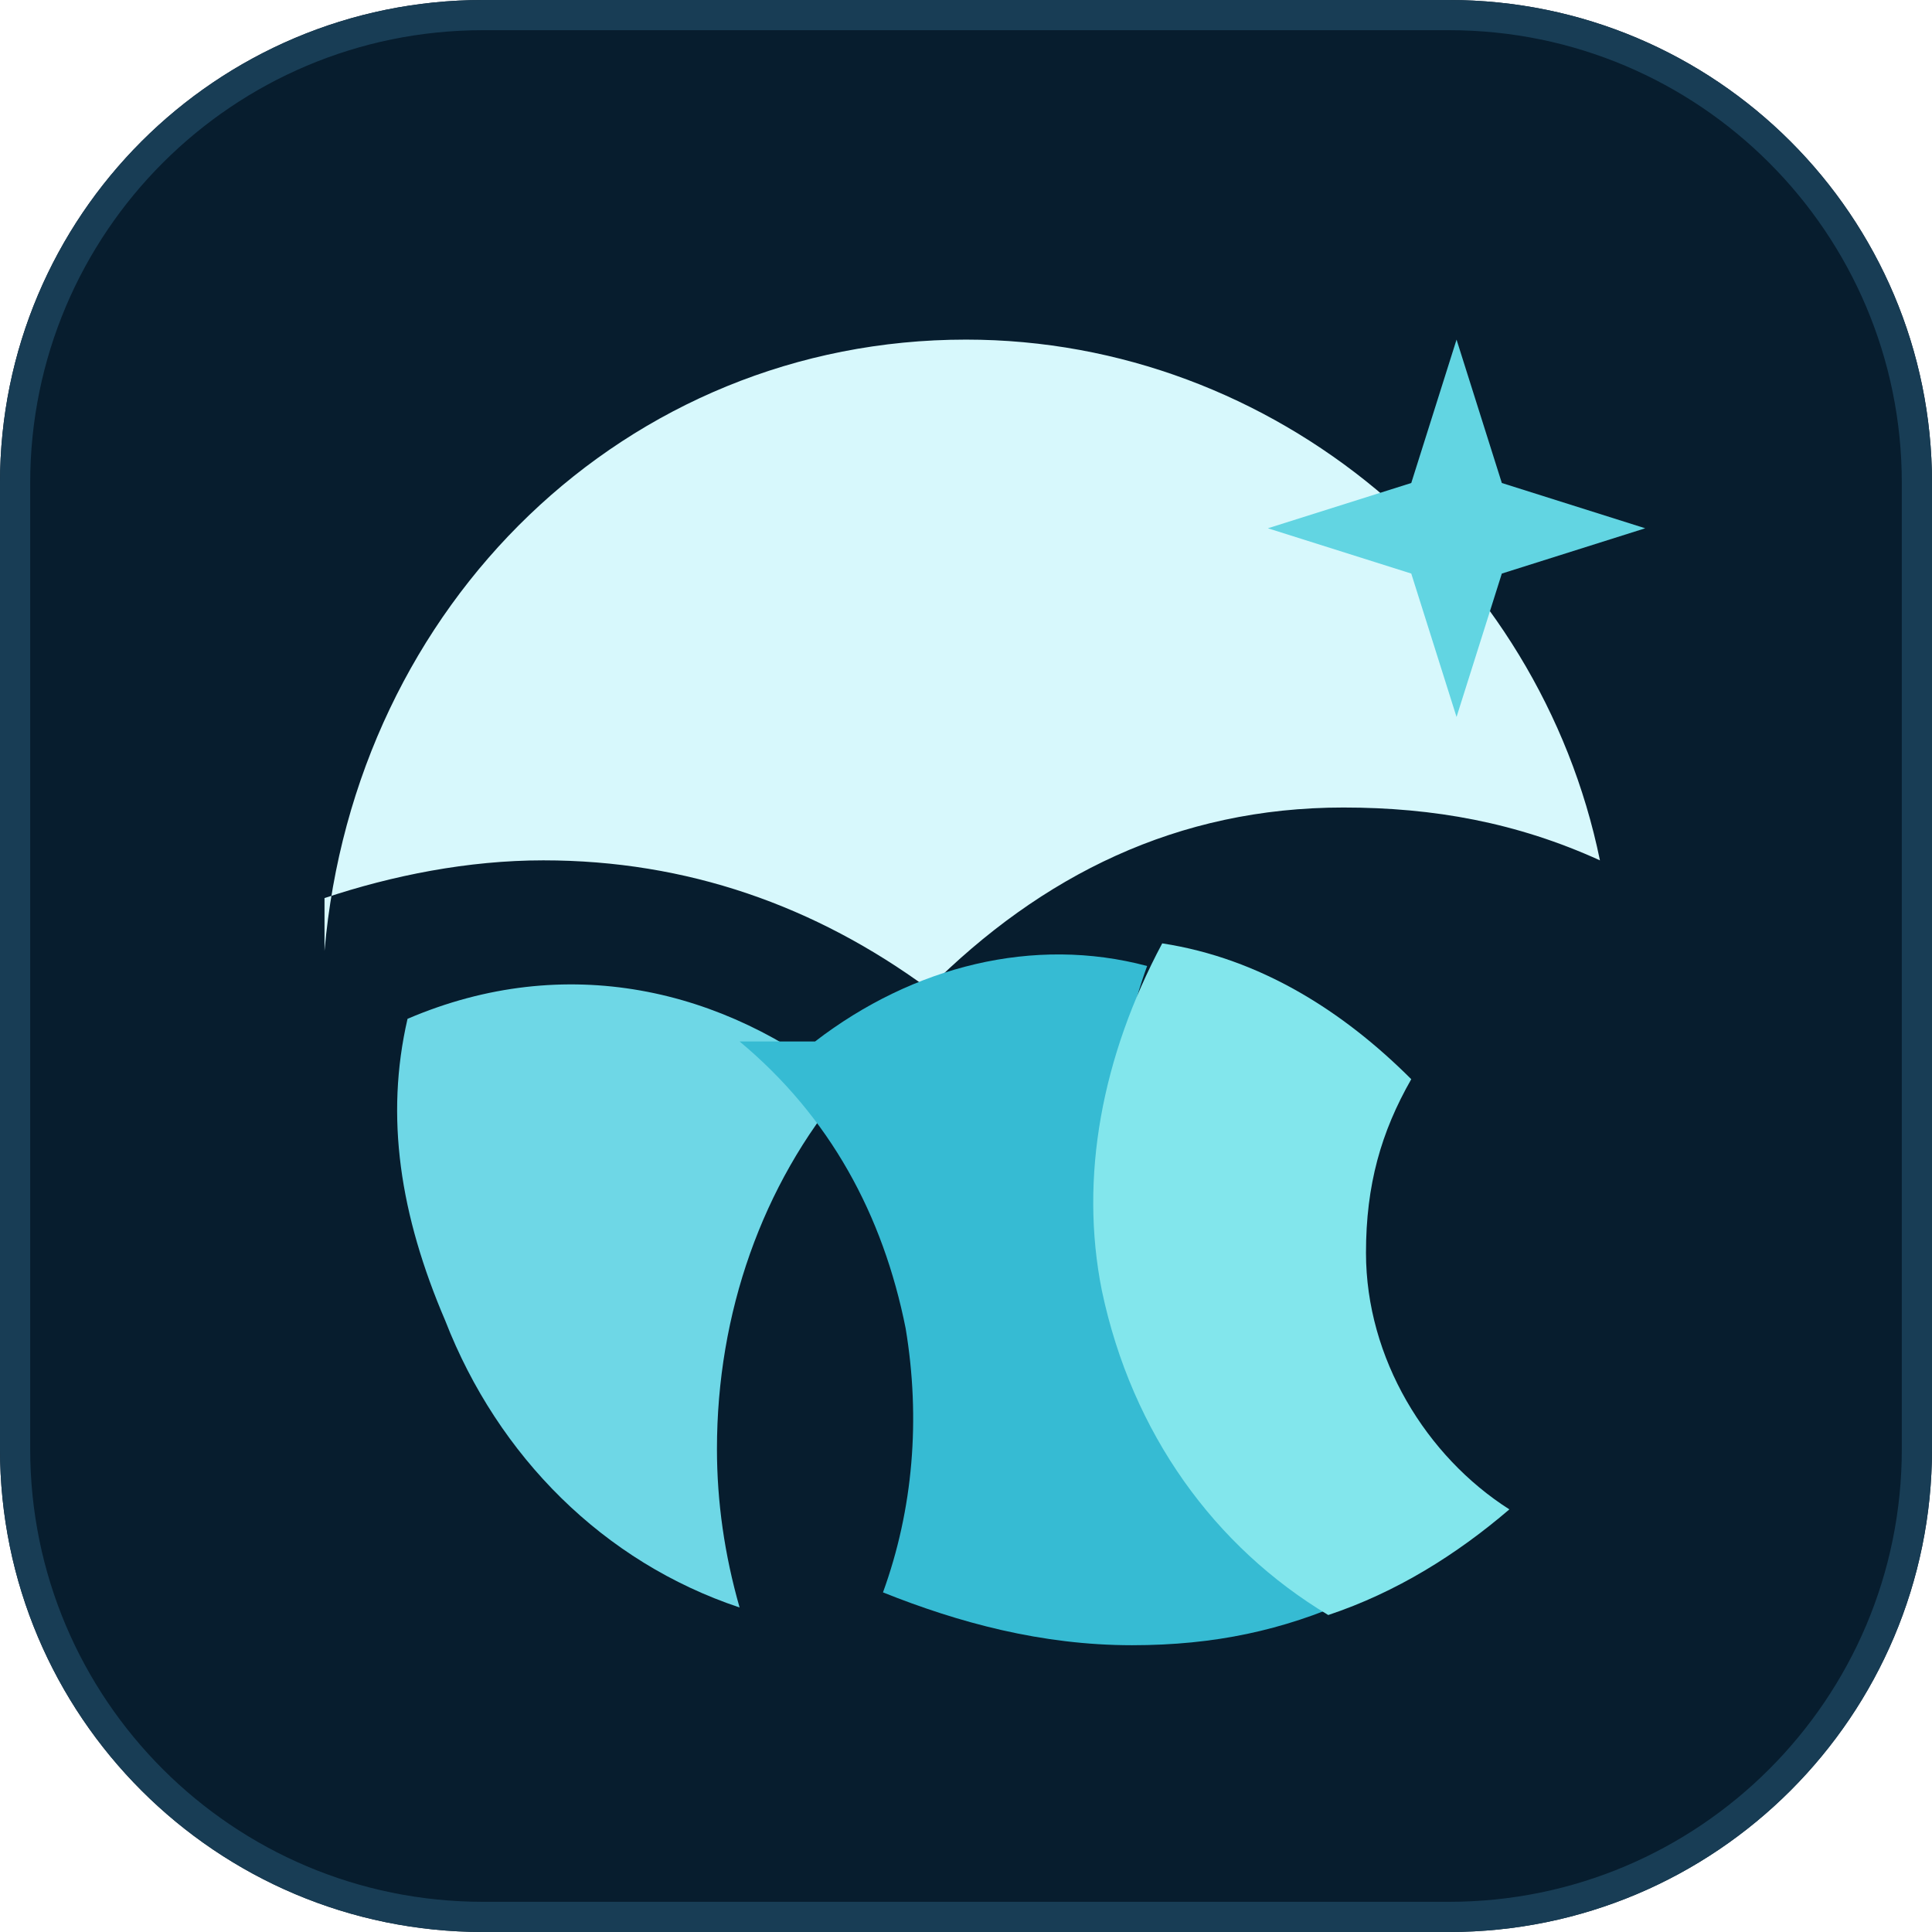
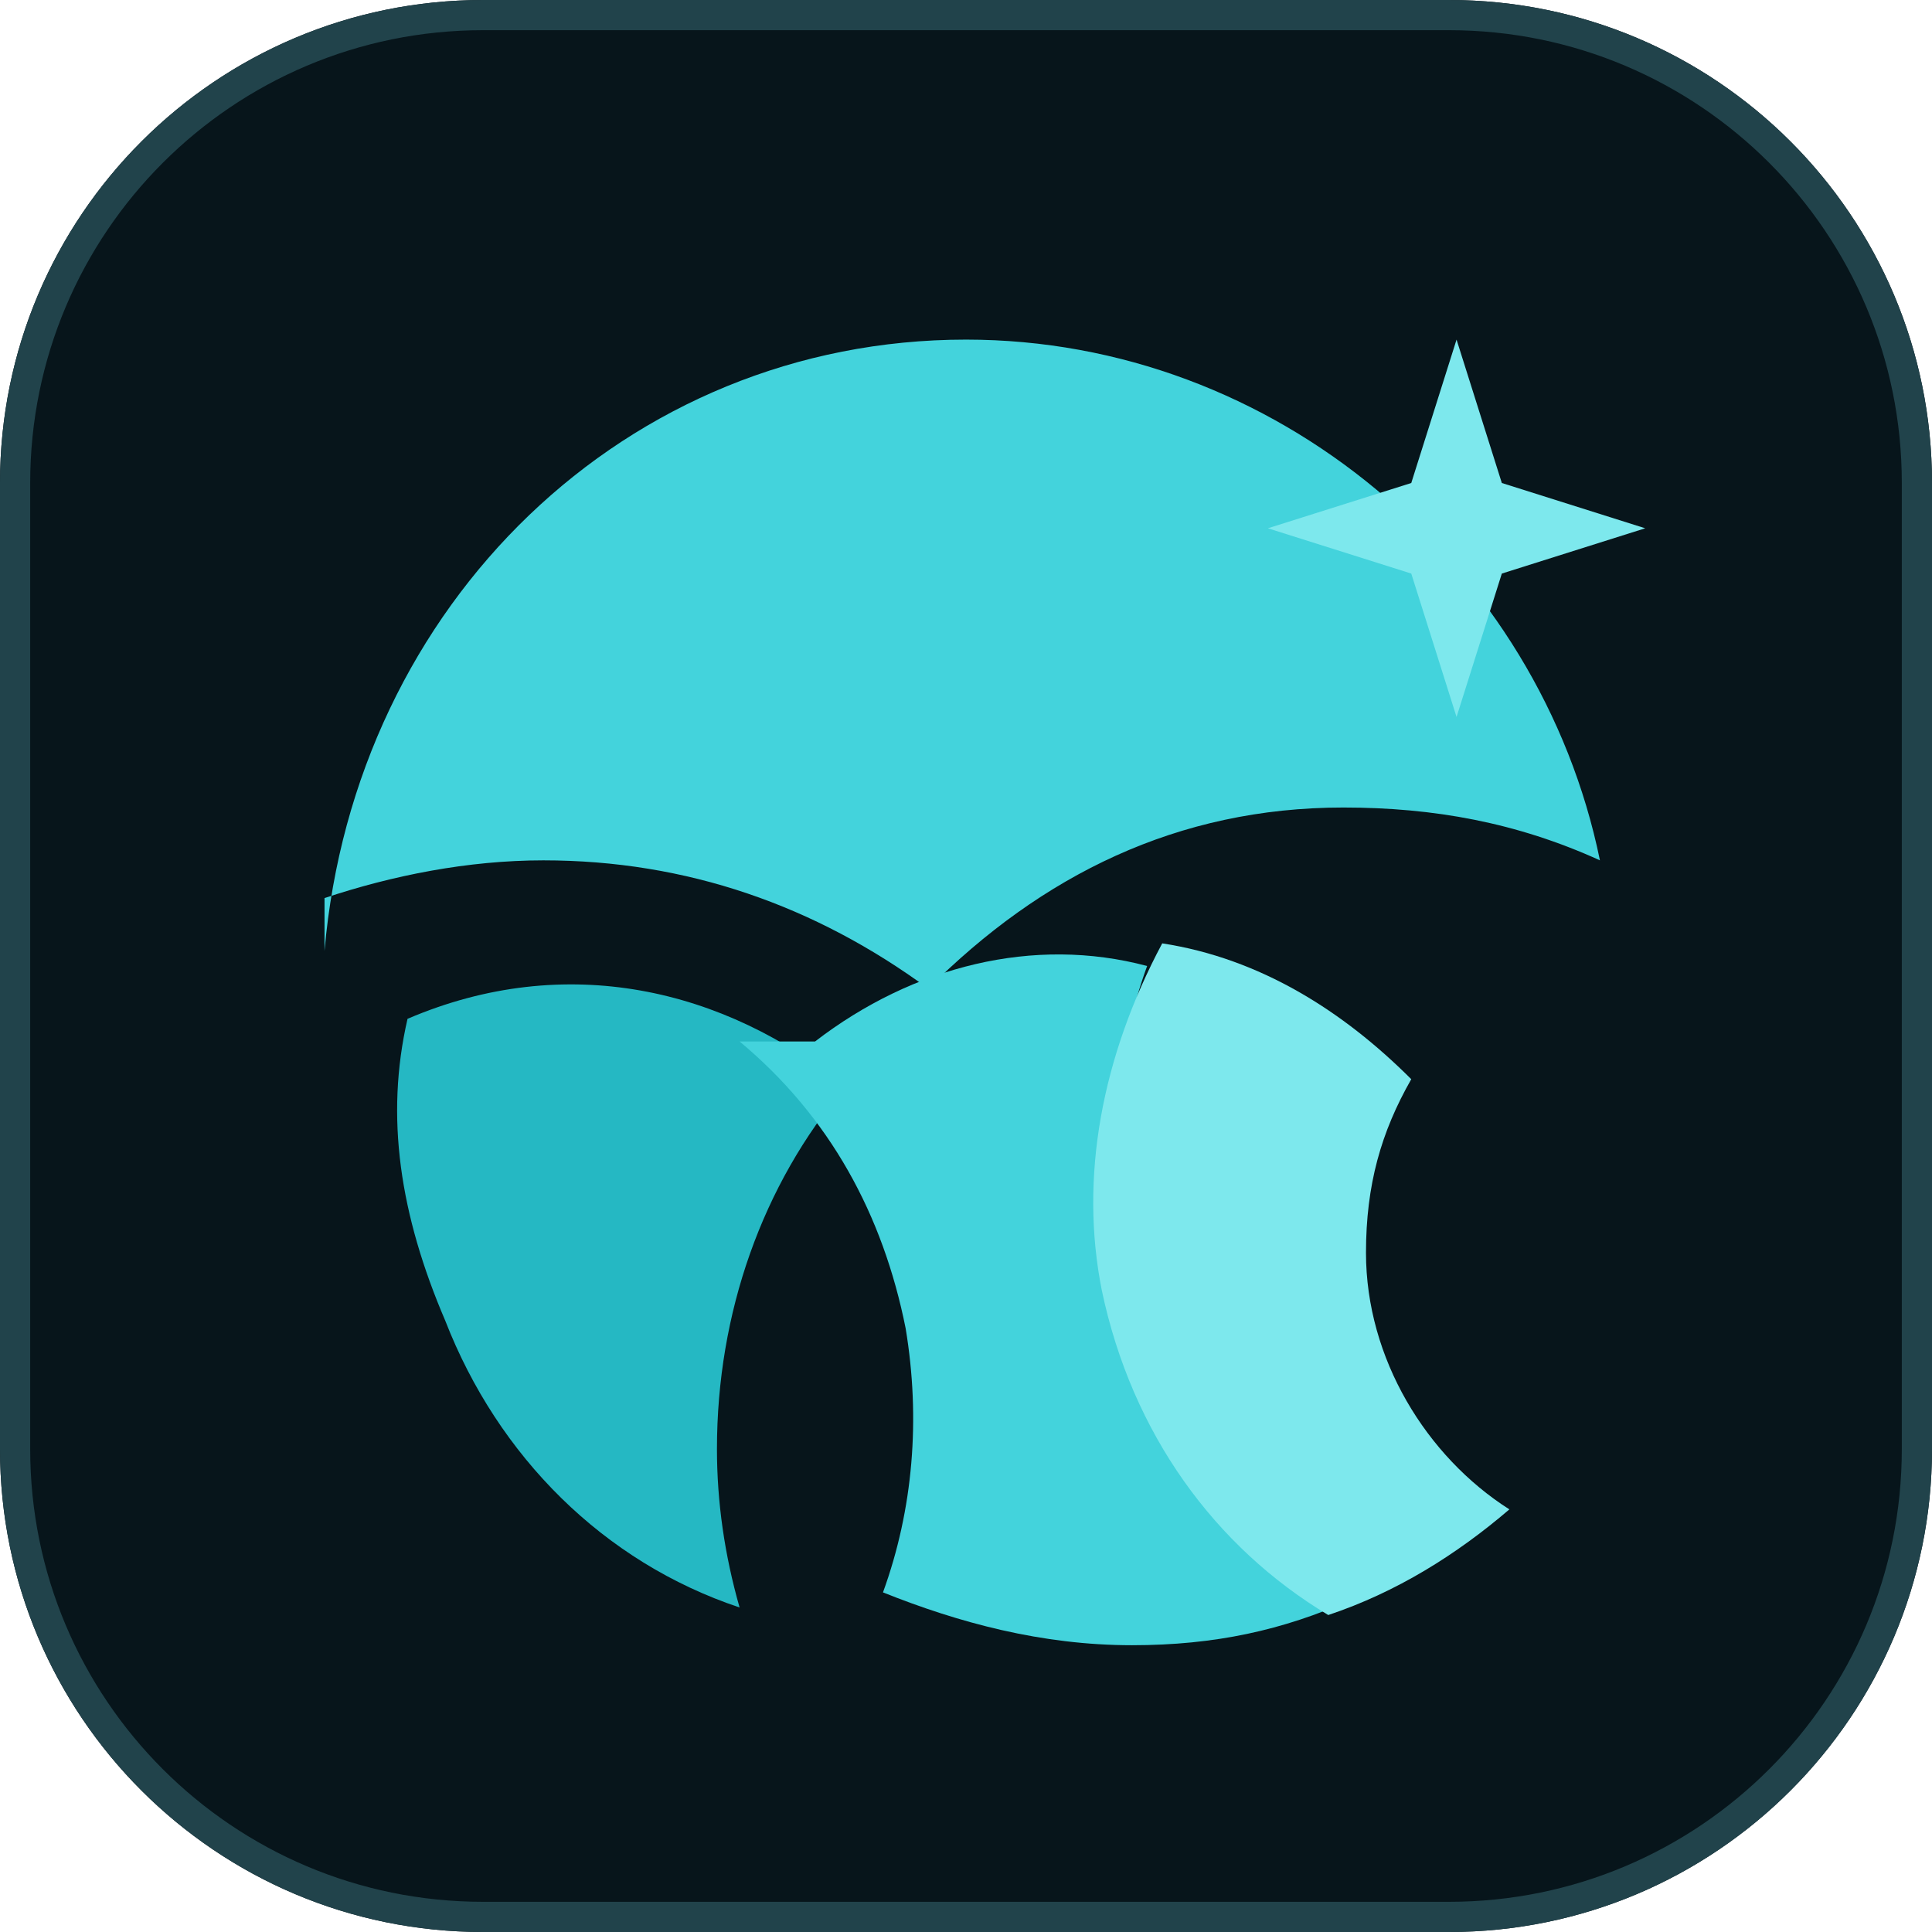
<svg xmlns="http://www.w3.org/2000/svg" width="256" height="256" viewBox="0 0 256 256">
-   <rect width="256" height="256" rx="64" fill="#071D2E" />
-   <rect x="2" y="2" width="252" height="252" rx="62" fill="none" stroke="#183D55" stroke-width="4" />
-   <path d="M43 126C47 80 83 45 128 45c41 0 76 30 84 69-11-5-22-7-34-7-22 0-40 9-55 24-15-11-32-17-51-17-10 0-20 2-29 5z" fill="#D7F8FC" />
-   <path d="M54 135c21-9 42-4 58 9-11 13-17 30-17 48 0 7 1 14 3 21-18-6-32-20-39-38-6-14-8-27-5-40z" fill="#6ED7E6" />
-   <path d="M108 138c13-10 29-14 44-10-4 11-5 23-3 36 4 21 15 37 30 48-9 4-18 6-29 6-12 0-23-3-33-7 4-11 5-23 3-35-3-15-10-28-22-38z" fill="#36BBD3" />
-   <path d="M154 125c13 2 24 9 33 18-4 7-6 14-6 23 0 14 8 27 19 34-7 6-15 11-24 14-15-9-26-24-30-43-3-15 0-31 8-46z" fill="#82E6EC" />
-   <path d="M193 45l6 19 19 6-19 6-6 19-6-19-19-6 19-6z" fill="#62D5E2" />
+   <rect width="256" height="256" rx="64" fill="#07151B" />
+   <rect x="2" y="2" width="252" height="252" rx="62" fill="none" stroke="#21434B" stroke-width="4" />
+   <path d="M43 126C47 80 83 45 128 45c41 0 76 30 84 69-11-5-22-7-34-7-22 0-40 9-55 24-15-11-32-17-51-17-10 0-20 2-29 5z" fill="#43D3DC" />
+   <path d="M54 135c21-9 42-4 58 9-11 13-17 30-17 48 0 7 1 14 3 21-18-6-32-20-39-38-6-14-8-27-5-40z" fill="#25B8C3" />
+   <path d="M108 138c13-10 29-14 44-10-4 11-5 23-3 36 4 21 15 37 30 48-9 4-18 6-29 6-12 0-23-3-33-7 4-11 5-23 3-35-3-15-10-28-22-38z" fill="#43D3DC" />
+   <path d="M154 125c13 2 24 9 33 18-4 7-6 14-6 23 0 14 8 27 19 34-7 6-15 11-24 14-15-9-26-24-30-43-3-15 0-31 8-46z" fill="#7DE8ED" />
+   <path d="M193 45l6 19 19 6-19 6-6 19-6-19-19-6 19-6z" fill="#7DE8ED" />
</svg>
